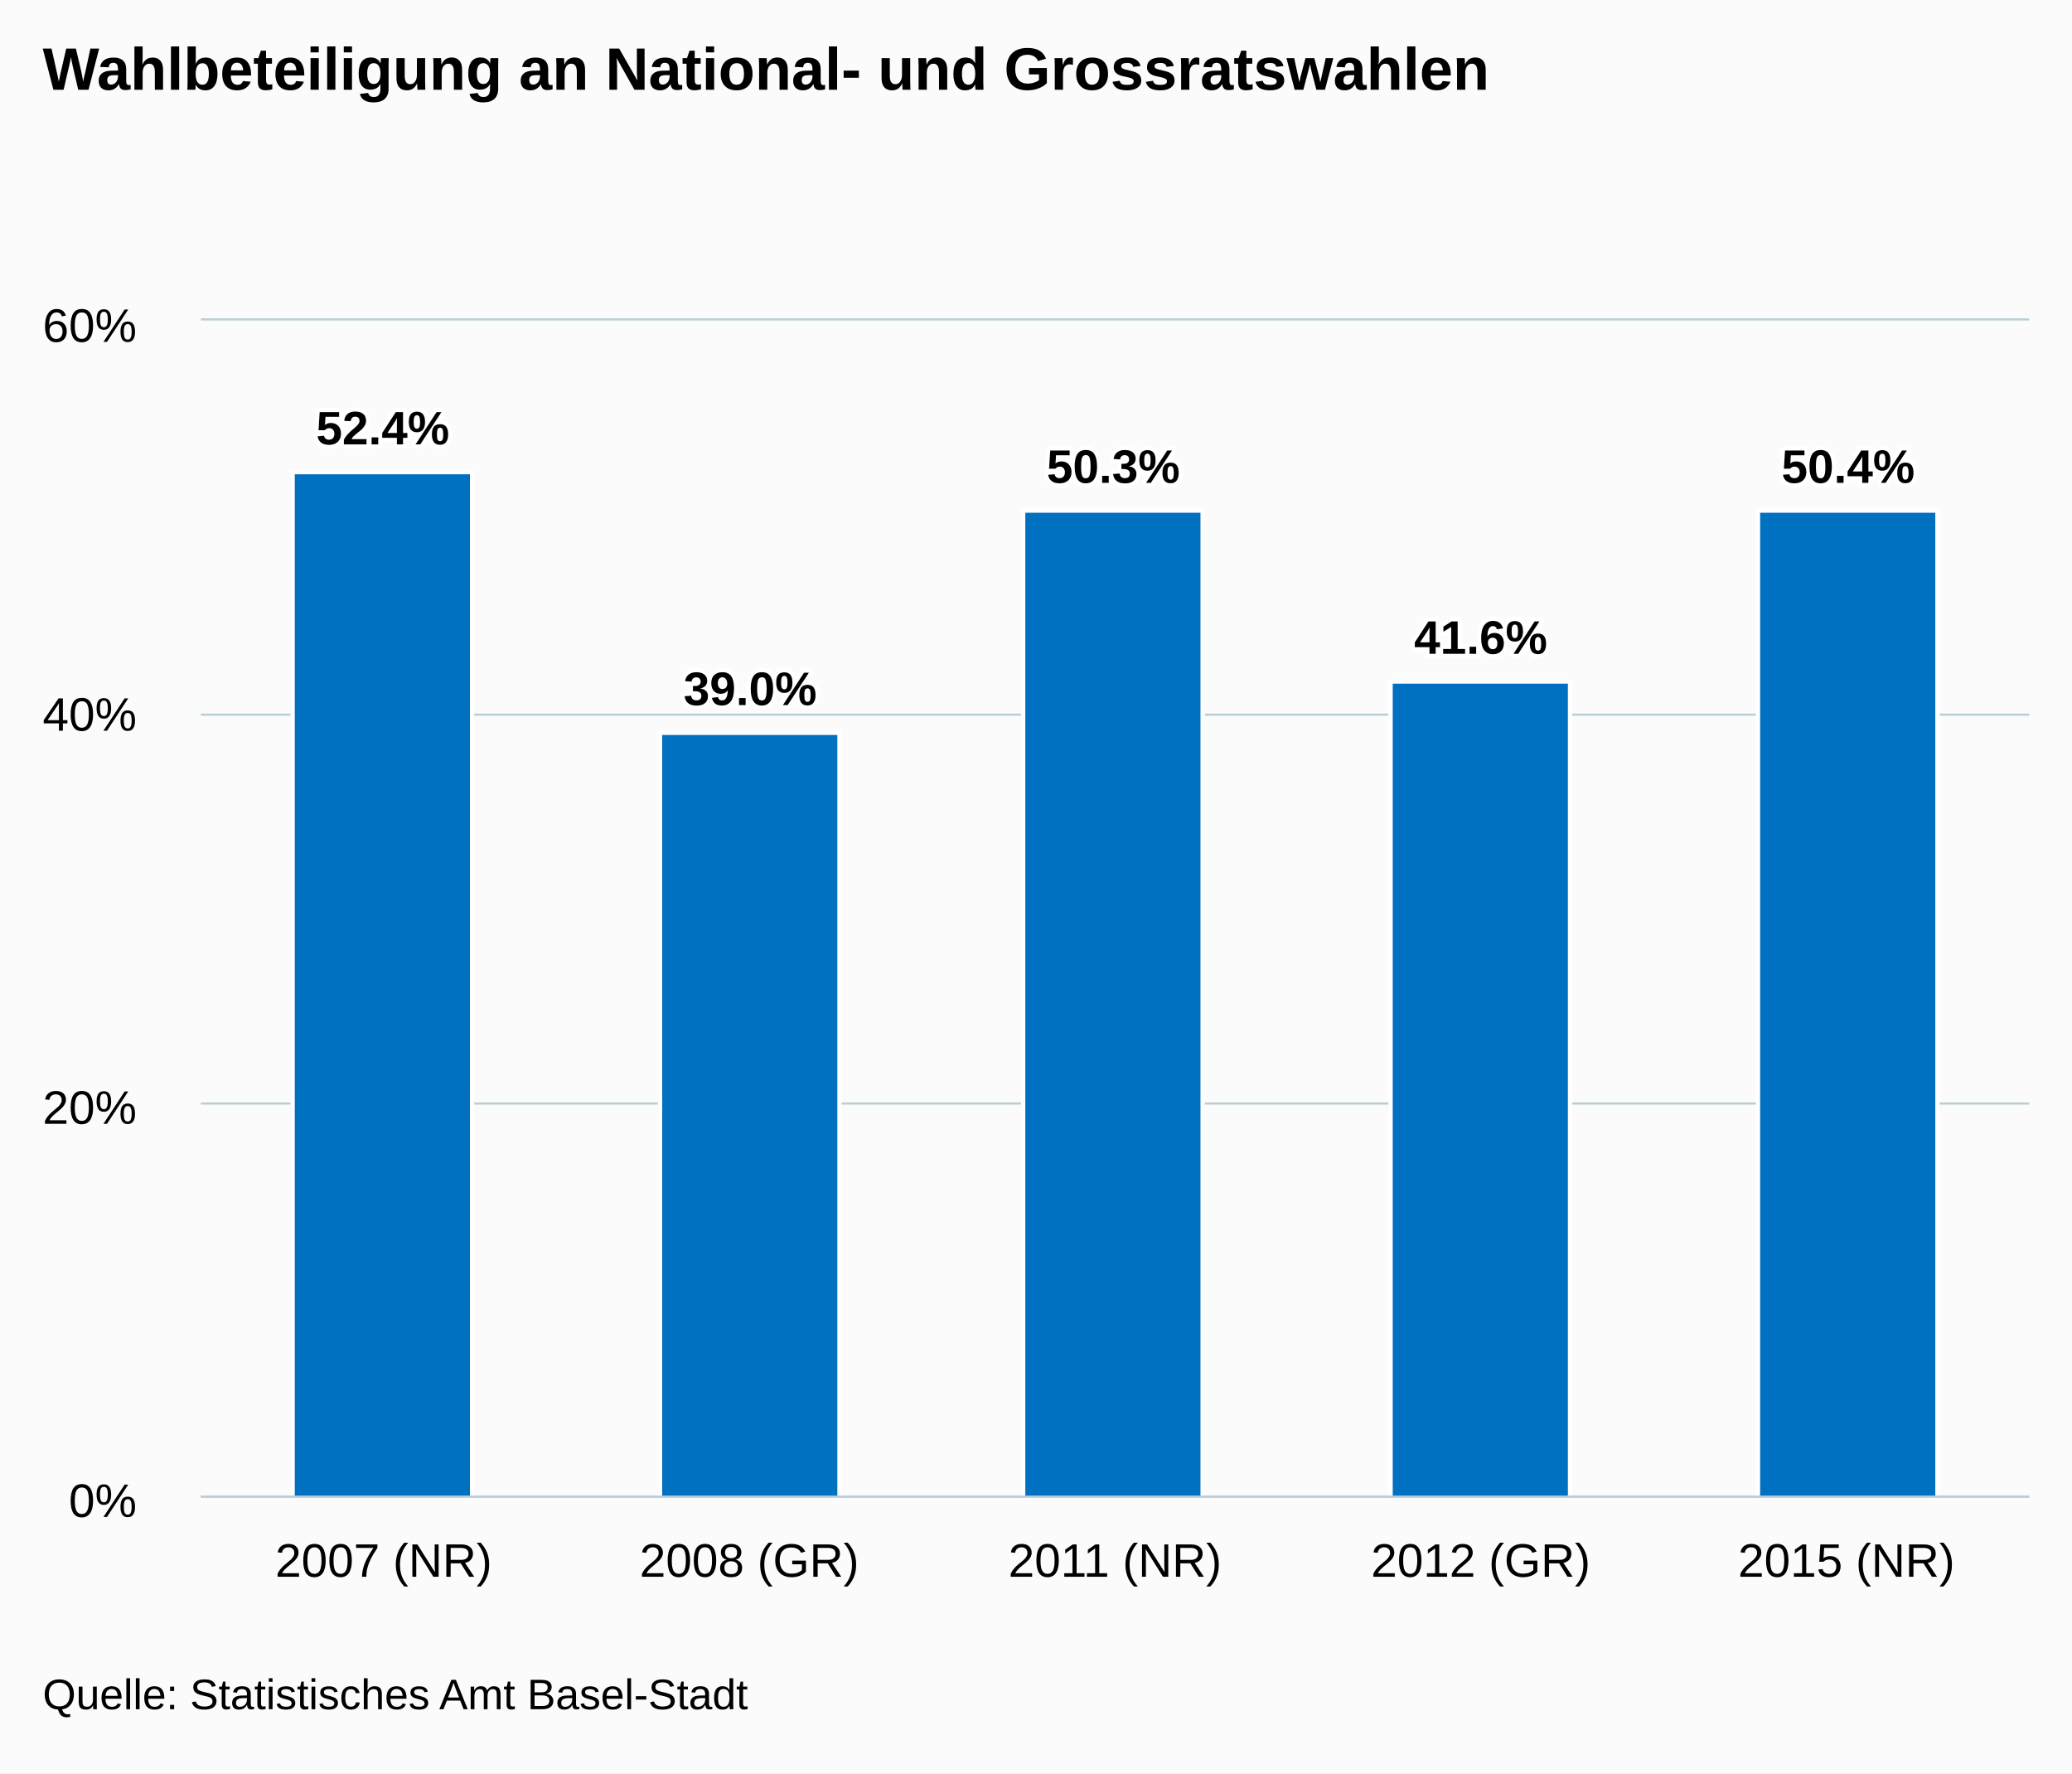
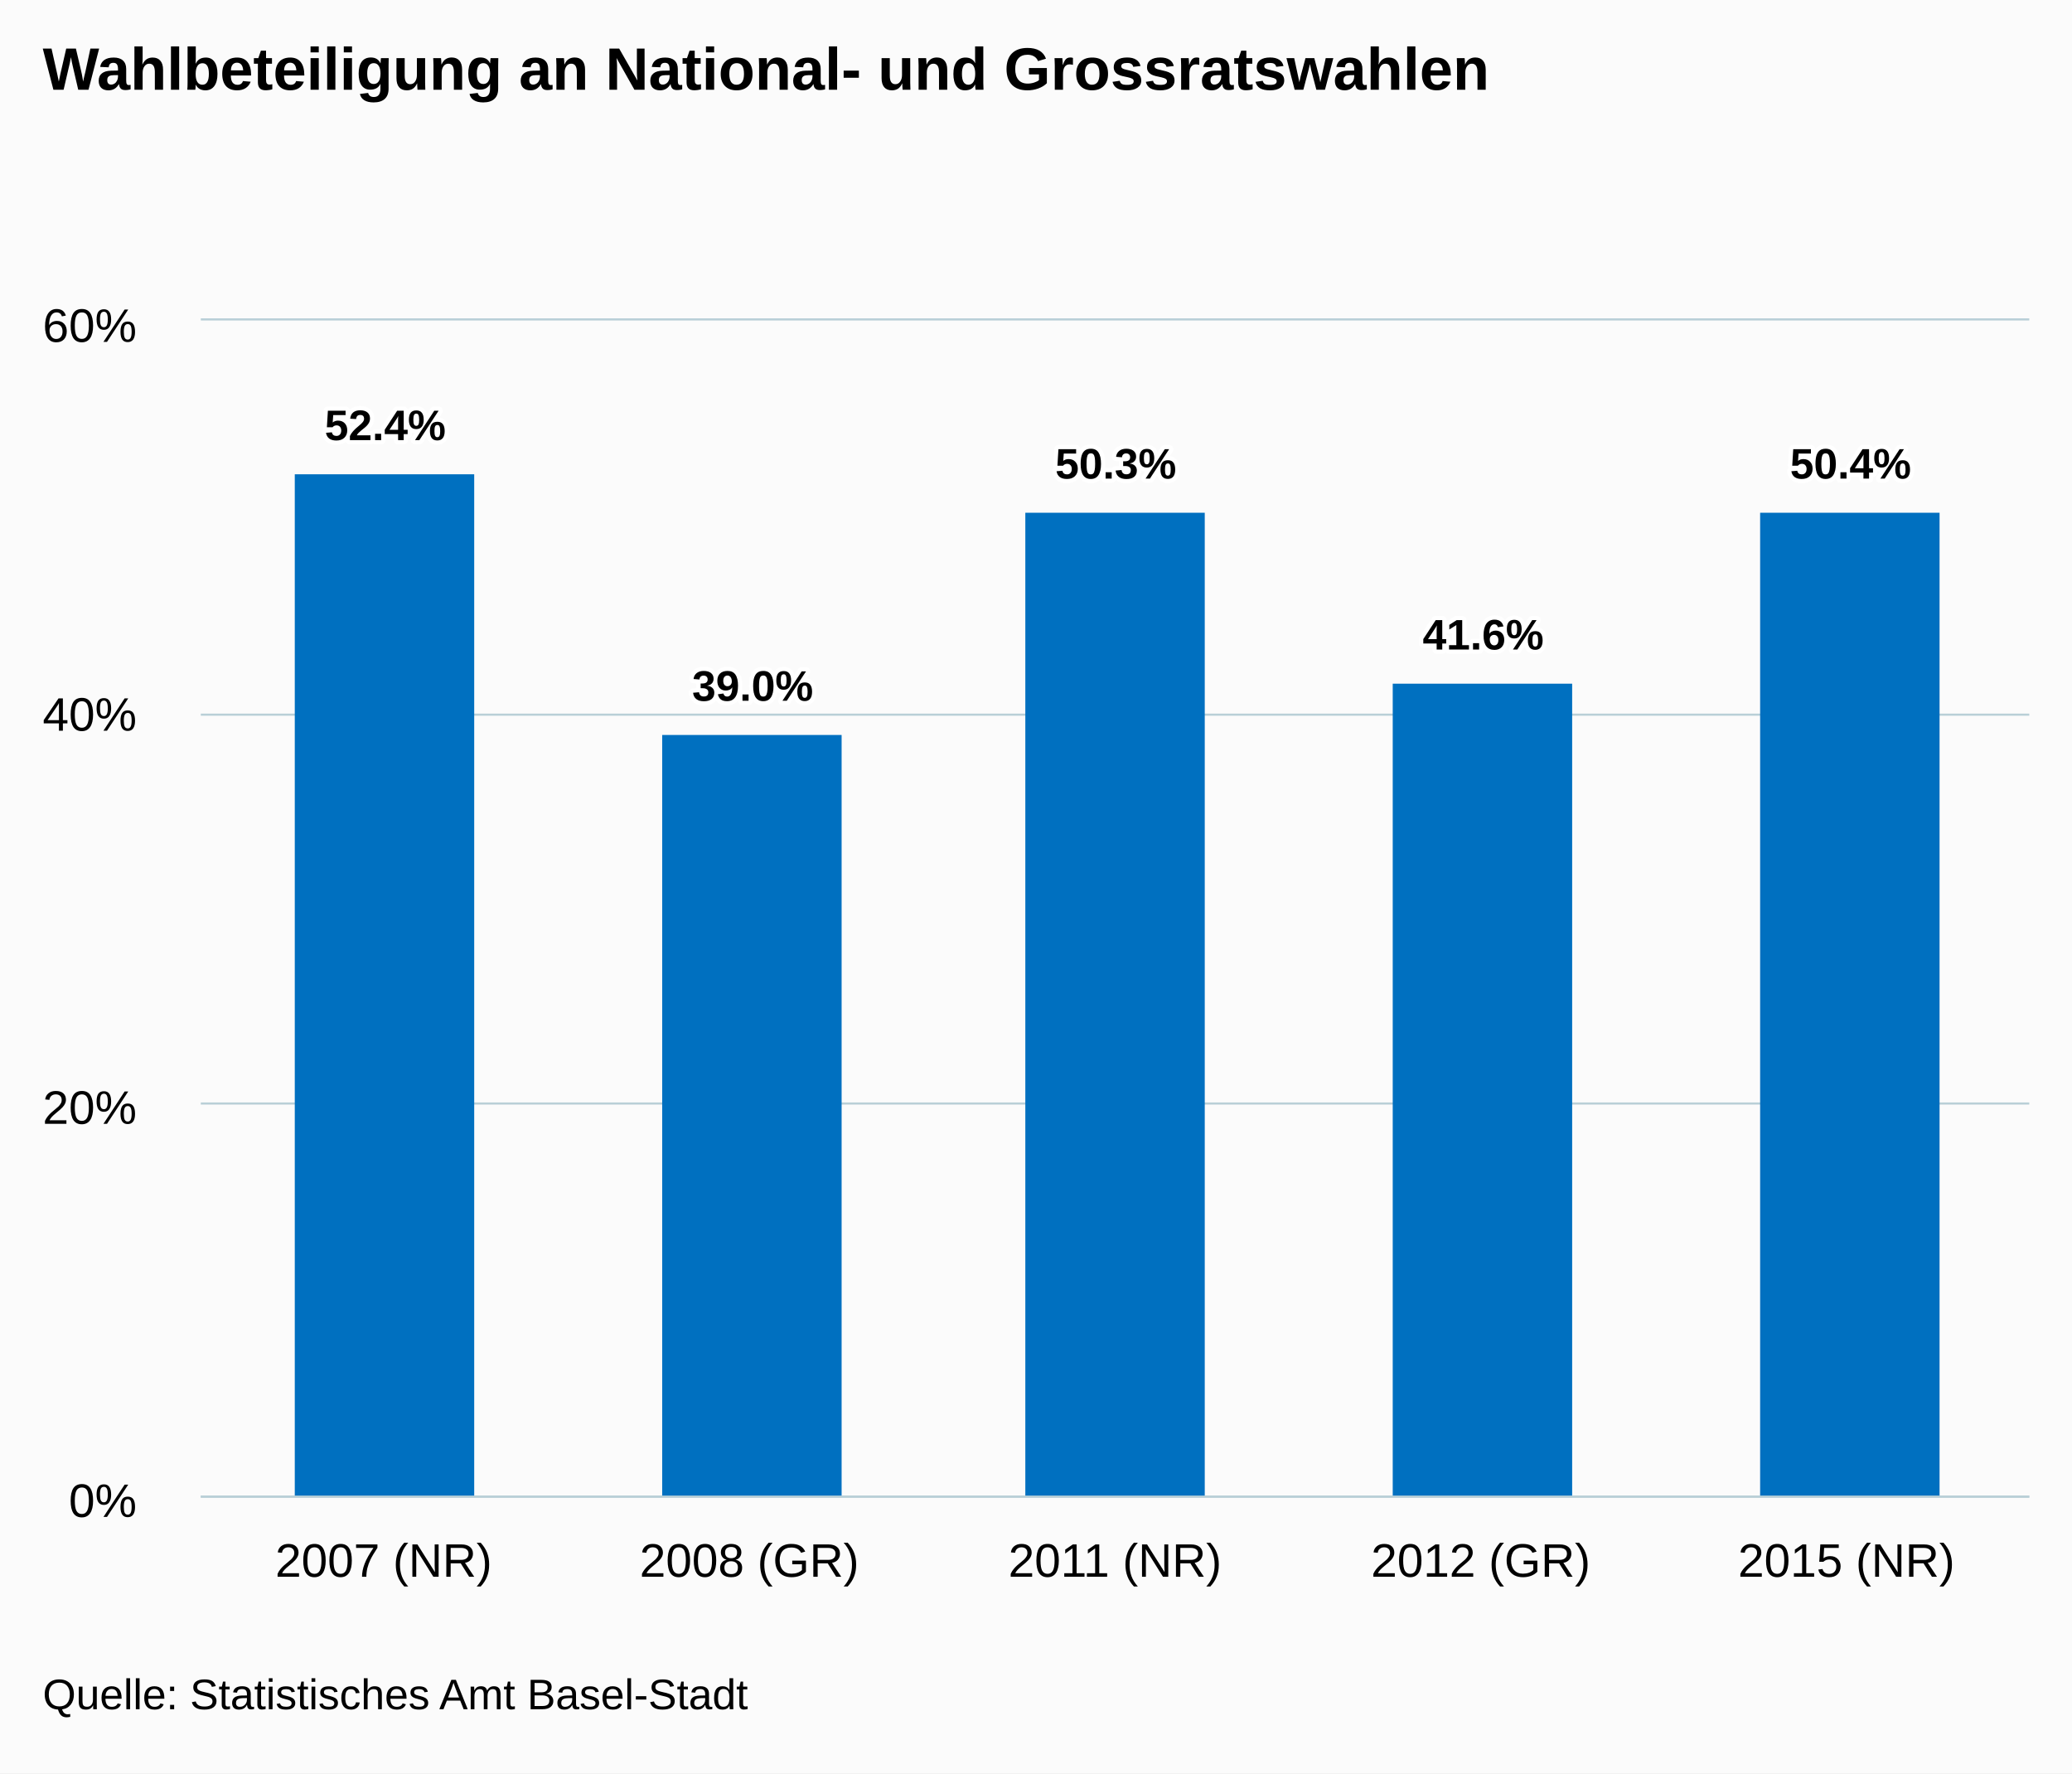
<svg xmlns="http://www.w3.org/2000/svg" version="1.1" class="highcharts-root" style="font-family:arial;font-size:12px;" viewBox="0 0 485 415">
  <defs>
    <clipPath>
      <rect x="0" y="0" width="428" height="275" fill="none" />
    </clipPath>
    <clipPath id="a">
      <rect x="0" y="0" width="428" height="275" fill="none" />
    </clipPath>
  </defs>
  <rect fill="#fbfbfb" class="highcharts-background" x="0" y="0" width="485" height="415" rx="0" ry="0" />
  <rect fill="none" class="highcharts-plot-background" x="47" y="75" width="428" height="275" />
  <g class="highcharts-pane-group" />
  <g class="highcharts-grid highcharts-xaxis-grid ">
    <path fill="none" class="highcharts-grid-line" d="M 132.5 75 L 132.5 350" opacity="1" />
    <path fill="none" class="highcharts-grid-line" d="M 217.5 75 L 217.5 350" opacity="1" />
    <path fill="none" class="highcharts-grid-line" d="M 303.5 75 L 303.5 350" opacity="1" />
    <path fill="none" class="highcharts-grid-line" d="M 388.5 75 L 388.5 350" opacity="1" />
    <path fill="none" class="highcharts-grid-line" d="M 474.5 75 L 474.5 350" opacity="1" />
    <path fill="none" class="highcharts-grid-line" d="M 46.5 75 L 46.5 350" opacity="1" />
  </g>
  <g class="highcharts-grid highcharts-yaxis-grid ">
    <path fill="none" stroke="#B9CFD7" stroke-width="0.5" class="highcharts-grid-line" d="M 47 350.25 L 475 350.25" opacity="1" />
    <path fill="none" stroke="#B9CFD7" stroke-width="0.5" class="highcharts-grid-line" d="M 47 258.25 L 475 258.25" opacity="1" />
    <path fill="none" stroke="#B9CFD7" stroke-width="0.5" class="highcharts-grid-line" d="M 47 167.25 L 475 167.25" opacity="1" />
    <path fill="none" stroke="#B9CFD7" stroke-width="0.5" class="highcharts-grid-line" d="M 47 74.75 L 475 74.75" opacity="1" />
  </g>
  <rect fill="none" class="highcharts-plot-border" x="47" y="75" width="428" height="275" />
  <g class="highcharts-axis highcharts-xaxis ">
    <path fill="none" class="highcharts-axis-line" stroke="#B9CFD7" stroke-width="0.5" d="M 47 350.25 L 475 350.25" />
  </g>
  <g class="highcharts-axis highcharts-yaxis ">
    <path fill="none" class="highcharts-axis-line" d="M 47 75 L 47 350" />
  </g>
  <g class="highcharts-series-group">
    <g class="highcharts-series highcharts-series-0 highcharts-column-series highcharts-color-undefined " transform="translate(47,75) scale(1 1)" clip-path="url(#a)">
-       <rect x="21.5" y="35.5" width="42" height="240" fill="#0070C0" stroke="#ffffff" stroke-width="1" class="highcharts-point" />
-       <rect x="107.5" y="96.5" width="42" height="179" fill="#0070C0" stroke="#ffffff" stroke-width="1" class="highcharts-point" />
-       <rect x="192.5" y="44.5" width="42" height="231" fill="#0070C0" stroke="#ffffff" stroke-width="1" class="highcharts-point" />
-       <rect x="278.5" y="84.5" width="42" height="191" fill="#0070C0" stroke="#ffffff" stroke-width="1" class="highcharts-point" />
-       <rect x="364.5" y="44.5" width="42" height="231" fill="#0070C0" stroke="#ffffff" stroke-width="1" class="highcharts-point" />
+       <rect x="22" y="36" width="42" height="240" fill="#0070C0" class="highcharts-point" />
+       <rect x="108" y="97" width="42" height="179" fill="#0070C0" class="highcharts-point" />
+       <rect x="193" y="45" width="42" height="231" fill="#0070C0" class="highcharts-point" />
+       <rect x="279" y="85" width="42" height="191" fill="#0070C0" class="highcharts-point" />
+       <rect x="365" y="45" width="42" height="231" fill="#0070C0" class="highcharts-point" />
    </g>
    <g class="highcharts-markers highcharts-series-0 highcharts-column-series highcharts-color-undefined " transform="translate(47,75) scale(1 1)" clip-path="none" />
  </g>
  <text x="10" text-anchor="start" class="highcharts-title" style="color:#000000;font-size:14px;font-weight:bold;fill:#000000;" y="21">
    <tspan>Wahlbeteiligung an National- und Grossratswahlen</tspan>
  </text>
  <g class="highcharts-data-labels highcharts-series-0 highcharts-column-series highcharts-color-undefined " visibility="visible" transform="translate(47,75) scale(1 1)">
-     <g class="highcharts-label highcharts-data-label highcharts-data-label-color-undefined " transform="translate(22,13)">
-       <text x="5" style="font-size:11px;font-weight:bold;color:#000000;fill:#000000;" y="16">
-         <tspan x="5" y="16" class="highcharts-text-outline" fill="#FFFFFF" stroke="#FFFFFF" stroke-width="2px" stroke-linejoin="round" style="">52.4%</tspan>
-         <tspan x="5" y="16">52.4%</tspan>
+     <g class="highcharts-label highcharts-data-label highcharts-data-label-color-undefined " transform="translate(24,13)">
+       <text x="5" style="font-size:10px;font-weight:bold;color:#000000;fill:#000000;" y="15">
+         <tspan x="5" y="15" class="highcharts-text-outline" fill="#FFFFFF" stroke="#FFFFFF" stroke-width="2px" stroke-linejoin="round" style="">52.4%</tspan>
+         <tspan x="5" y="15">52.4%</tspan>
      </text>
    </g>
-     <g class="highcharts-label highcharts-data-label highcharts-data-label-color-undefined " transform="translate(108,74)">
-       <text x="5" style="font-size:11px;font-weight:bold;color:#000000;fill:#000000;" y="16">
-         <tspan x="5" y="16" class="highcharts-text-outline" fill="#FFFFFF" stroke="#FFFFFF" stroke-width="2px" stroke-linejoin="round">39.0%</tspan>
-         <tspan x="5" y="16">39.0%</tspan>
+     <g class="highcharts-label highcharts-data-label highcharts-data-label-color-undefined " transform="translate(110,74)">
+       <text x="5" style="font-size:10px;font-weight:bold;color:#000000;fill:#000000;" y="15">
+         <tspan x="5" y="15" class="highcharts-text-outline" fill="#FFFFFF" stroke="#FFFFFF" stroke-width="2px" stroke-linejoin="round">39.0%</tspan>
+         <tspan x="5" y="15">39.0%</tspan>
      </text>
    </g>
-     <g class="highcharts-label highcharts-data-label highcharts-data-label-color-undefined " transform="translate(193,22)">
-       <text x="5" style="font-size:11px;font-weight:bold;color:#000000;fill:#000000;" y="16">
-         <tspan x="5" y="16" class="highcharts-text-outline" fill="#FFFFFF" stroke="#FFFFFF" stroke-width="2px" stroke-linejoin="round">50.3%</tspan>
-         <tspan x="5" y="16">50.3%</tspan>
+     <g class="highcharts-label highcharts-data-label highcharts-data-label-color-undefined " transform="translate(195,22)">
+       <text x="5" style="font-size:10px;font-weight:bold;color:#000000;fill:#000000;" y="15">
+         <tspan x="5" y="15" class="highcharts-text-outline" fill="#FFFFFF" stroke="#FFFFFF" stroke-width="2px" stroke-linejoin="round">50.3%</tspan>
+         <tspan x="5" y="15">50.3%</tspan>
      </text>
    </g>
-     <g class="highcharts-label highcharts-data-label highcharts-data-label-color-undefined " transform="translate(279,62)">
-       <text x="5" style="font-size:11px;font-weight:bold;color:#000000;fill:#000000;" y="16">
-         <tspan x="5" y="16" class="highcharts-text-outline" fill="#FFFFFF" stroke="#FFFFFF" stroke-width="2px" stroke-linejoin="round">41.6%</tspan>
-         <tspan x="5" y="16">41.6%</tspan>
+     <g class="highcharts-label highcharts-data-label highcharts-data-label-color-undefined " transform="translate(281,62)">
+       <text x="5" style="font-size:10px;font-weight:bold;color:#000000;fill:#000000;" y="15">
+         <tspan x="5" y="15" class="highcharts-text-outline" fill="#FFFFFF" stroke="#FFFFFF" stroke-width="2px" stroke-linejoin="round">41.6%</tspan>
+         <tspan x="5" y="15">41.6%</tspan>
      </text>
    </g>
-     <g class="highcharts-label highcharts-data-label highcharts-data-label-color-undefined " transform="translate(365,22)">
-       <text x="5" style="font-size:11px;font-weight:bold;color:#000000;fill:#000000;" y="16">
-         <tspan x="5" y="16" class="highcharts-text-outline" fill="#FFFFFF" stroke="#FFFFFF" stroke-width="2px" stroke-linejoin="round">50.4%</tspan>
-         <tspan x="5" y="16">50.4%</tspan>
+     <g class="highcharts-label highcharts-data-label highcharts-data-label-color-undefined " transform="translate(367,22)">
+       <text x="5" style="font-size:10px;font-weight:bold;color:#000000;fill:#000000;" y="15">
+         <tspan x="5" y="15" class="highcharts-text-outline" fill="#FFFFFF" stroke="#FFFFFF" stroke-width="2px" stroke-linejoin="round">50.4%</tspan>
+         <tspan x="5" y="15">50.4%</tspan>
      </text>
    </g>
  </g>
  <g class="highcharts-axis-labels highcharts-xaxis-labels ">
    <text x="89.8" style="color:#000000;cursor:default;font-size:11px;fill:#000000;" text-anchor="middle" transform="translate(0,0)" y="369" opacity="1">
      <tspan>2007 (NR)</tspan>
    </text>
    <text x="175.4" style="color:#000000;cursor:default;font-size:11px;fill:#000000;" text-anchor="middle" transform="translate(0,0)" y="369" opacity="1">
      <tspan>2008 (GR)</tspan>
    </text>
    <text x="261" style="color:#000000;cursor:default;font-size:11px;fill:#000000;" text-anchor="middle" transform="translate(0,0)" y="369" opacity="1">
      <tspan>2011 (NR)</tspan>
    </text>
    <text x="346.6" style="color:#000000;cursor:default;font-size:11px;fill:#000000;" text-anchor="middle" transform="translate(0,0)" y="369" opacity="1">
      <tspan>2012 (GR)</tspan>
    </text>
    <text x="432.2" style="color:#000000;cursor:default;font-size:11px;fill:#000000;" text-anchor="middle" transform="translate(0,0)" y="369" opacity="1">
      <tspan>2015 (NR)</tspan>
    </text>
  </g>
  <g class="highcharts-axis-labels highcharts-yaxis-labels ">
    <text x="32" style="color:#000000;cursor:default;font-size:11px;fill:#000000;" text-anchor="end" transform="translate(0,0)" y="355" opacity="1">
      <tspan>0%</tspan>
    </text>
    <text x="32" style="color:#000000;cursor:default;font-size:11px;fill:#000000;" text-anchor="end" transform="translate(0,0)" y="263" opacity="1">
      <tspan>20%</tspan>
    </text>
    <text x="32" style="color:#000000;cursor:default;font-size:11px;fill:#000000;" text-anchor="end" transform="translate(0,0)" y="171" opacity="1">
      <tspan>40%</tspan>
    </text>
    <text x="32" style="color:#000000;cursor:default;font-size:11px;fill:#000000;" text-anchor="end" transform="translate(0,0)" y="80" opacity="1">
      <tspan>60%</tspan>
    </text>
  </g>
  <text x="10" class="highcharts-credits" text-anchor="start" style="cursor:default;color:#000000;font-size:10px;fill:#000000;" y="400">
    <tspan>Quelle: Statistisches Amt Basel-Stadt</tspan>
  </text>
</svg>
